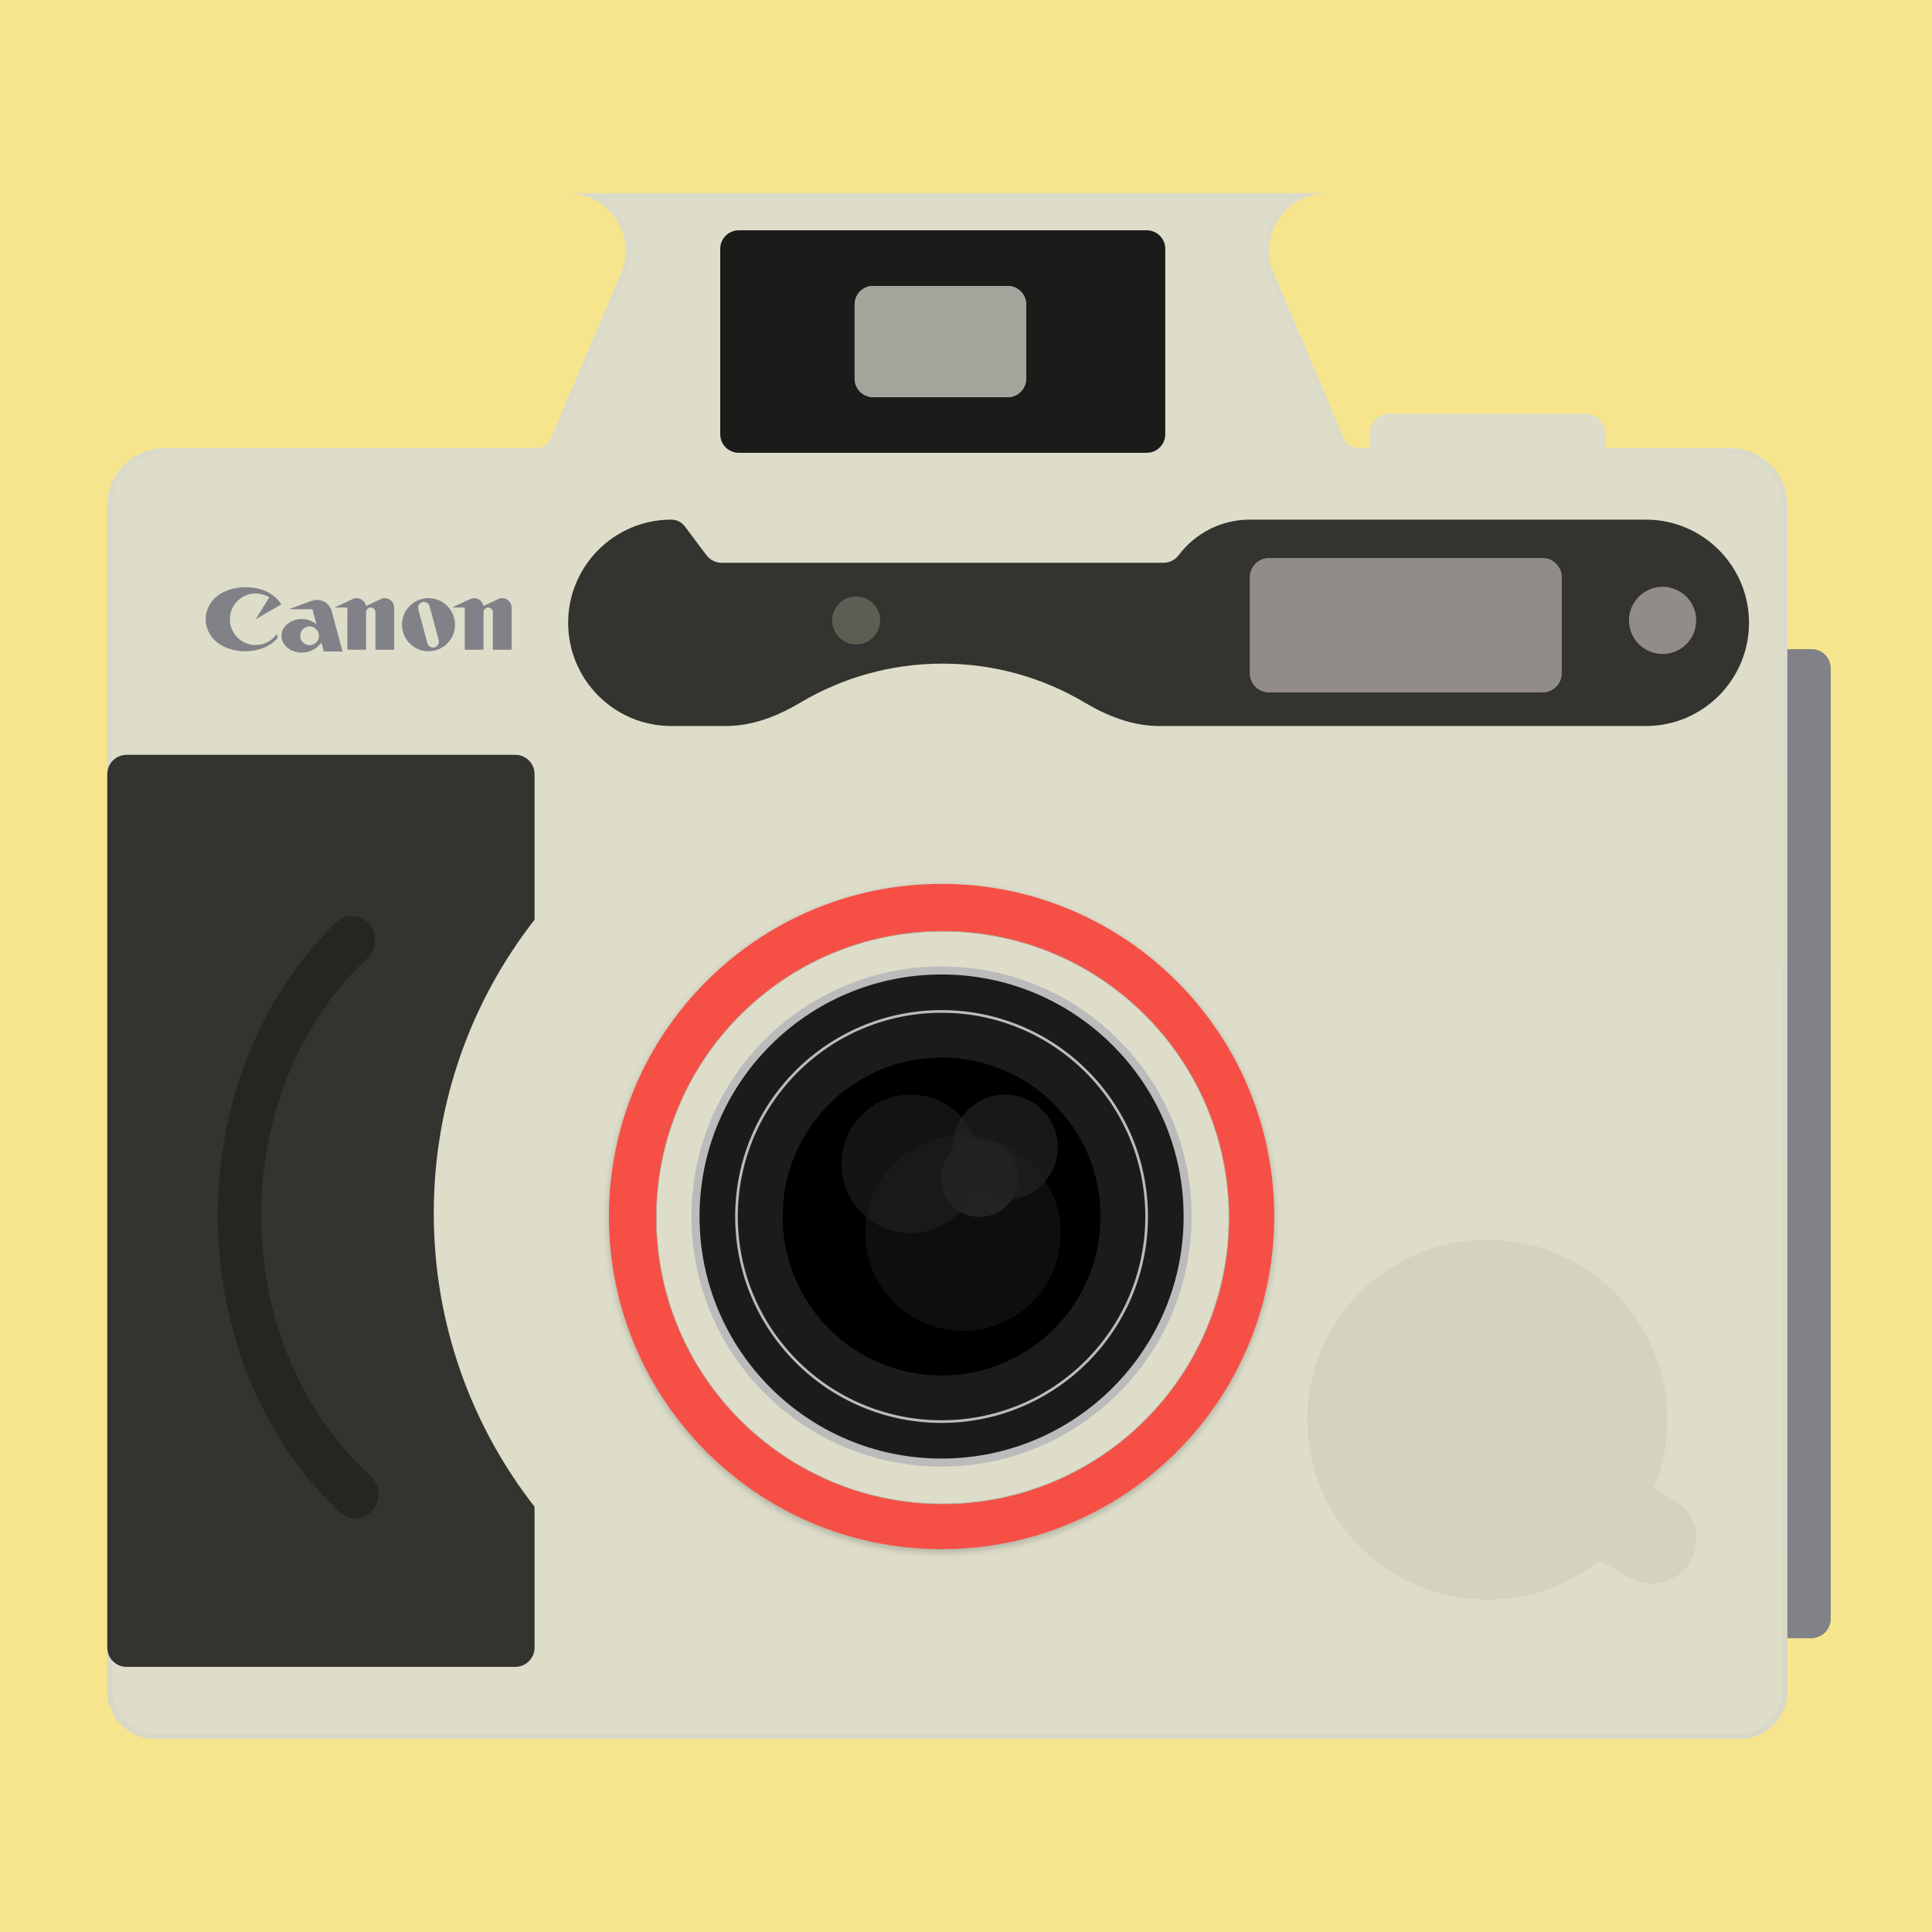
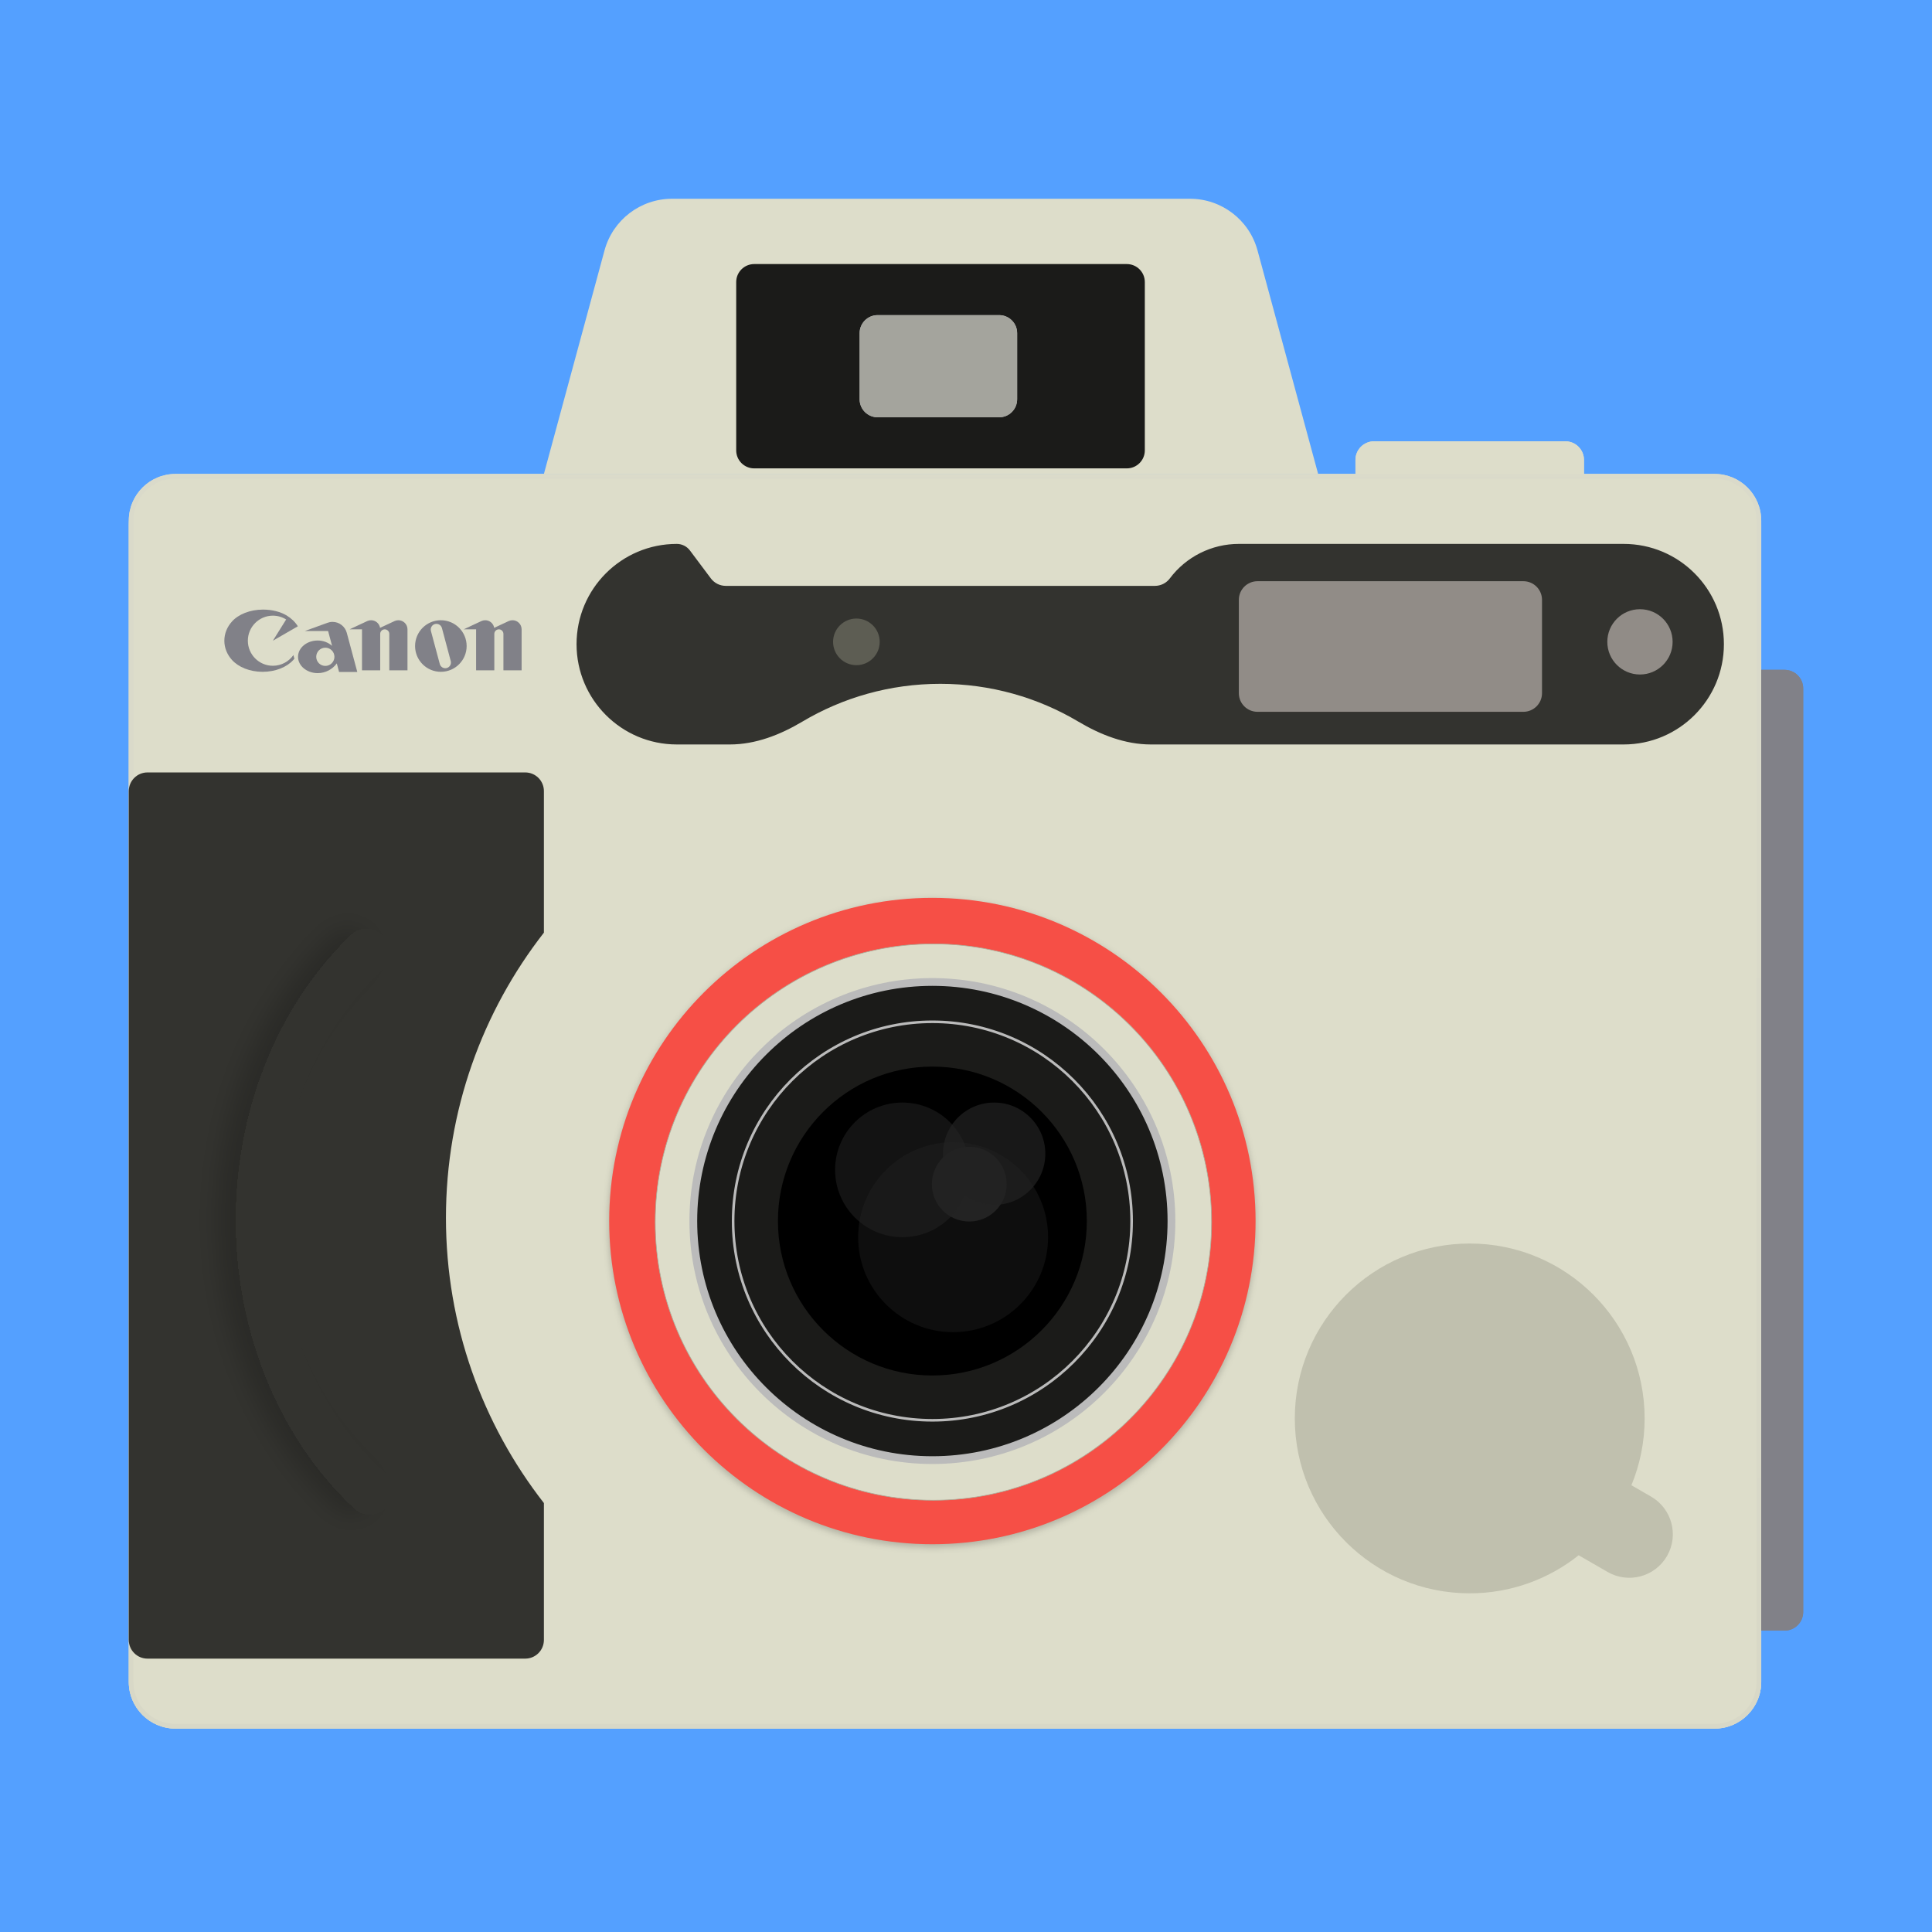
<svg xmlns="http://www.w3.org/2000/svg" width="90" height="90" viewBox="0 0 90 90" fill="none">
-   <rect width="90" height="90" fill="#F6E58D" />
-   <rect x="63.81" y="19.286" width="10.957" height="3.354" rx="0.894" fill="#DDDDCA" />
-   <mask id="path-2-inside-1_2380_6206" fill="white">
-     <path fill-rule="evenodd" clip-rule="evenodd" d="M7.224 9H26.471C28.394 9 29.693 10.963 28.94 12.733L25.653 20.467C25.547 20.715 25.303 20.877 25.033 20.877H7.683C6.201 20.877 5 22.078 5 23.56V78.767C5 80.002 6.001 81.003 7.236 81.003H81.028C82.263 81.003 83.264 80.002 83.264 78.767V23.56C83.264 22.078 82.062 20.877 80.581 20.877L63.231 20.877C62.961 20.877 62.717 20.715 62.611 20.467L59.323 12.733C58.571 10.963 59.87 9 61.793 9L81.042 9C81.037 9 81.033 9 81.028 9H36.034H7.236C7.232 9 7.228 9 7.224 9Z" />
+   <rect width="90" height="90" fill="#54A0FF" />
+   <rect x="63.142" y="20.557" width="10.646" height="3.259" rx="0.869" fill="#DDDDCA" />
+   <path fill-rule="evenodd" clip-rule="evenodd" d="M31.306 9.259C29.835 9.259 28.546 10.245 28.161 11.665L25.337 22.078H61.404L58.58 11.665C58.195 10.245 56.906 9.259 55.435 9.259H31.306ZM8.173 22.295C6.973 22.295 6 23.268 6 24.468V78.351C6 79.551 6.973 80.524 8.173 80.524H79.872C81.072 80.524 82.045 79.551 82.045 78.351V24.468C82.045 23.268 81.072 22.295 79.872 22.295H36.154H8.173Z" fill="#DDDDCA" />
+   <path d="M12.712 31.014C12.068 31.014 11.546 30.492 11.546 29.847C11.546 29.203 12.068 28.68 12.712 28.68C12.939 28.68 13.151 28.745 13.33 28.858L12.712 29.847L13.875 29.175C13.749 28.973 13.567 28.8 13.348 28.668C13.069 28.501 12.681 28.397 12.253 28.397C11.641 28.397 11.104 28.62 10.805 28.953C10.583 29.2 10.451 29.51 10.451 29.847C10.451 30.185 10.583 30.495 10.805 30.741C11.105 31.075 11.633 31.296 12.235 31.296C12.837 31.296 13.366 31.075 13.666 30.741C13.682 30.723 13.698 30.704 13.713 30.685L13.668 30.515C13.457 30.817 13.107 31.014 12.712 31.014" fill="#818188" />
+   <path d="M16.644 31.304L16.155 29.481C16.077 29.187 15.809 28.97 15.49 28.97C15.407 28.97 15.328 28.985 15.255 29.012L14.204 29.394H15.284L15.469 30.085C15.29 29.93 15.057 29.837 14.801 29.837C14.294 29.837 13.883 30.177 13.883 30.597C13.883 31.016 14.294 31.357 14.801 31.357C15.166 31.357 15.489 31.178 15.689 30.903L15.796 31.304H16.644V31.304ZM15.155 31.021C14.921 31.021 14.731 30.831 14.731 30.597C14.731 30.362 14.921 30.172 15.155 30.172C15.389 30.172 15.579 30.362 15.579 30.597C15.579 30.831 15.389 31.021 15.155 31.021Z" fill="#818188" />
+   <path d="M18.558 28.893C18.494 28.893 18.434 28.907 18.38 28.932L17.705 29.247C17.672 29.046 17.497 28.893 17.287 28.893C17.223 28.893 17.162 28.907 17.108 28.932L16.284 29.317H16.863V31.226H17.711V29.529C17.711 29.412 17.805 29.317 17.923 29.317C18.04 29.317 18.135 29.412 18.135 29.529V31.226H18.982V29.317C18.982 29.082 18.792 28.893 18.558 28.893" fill="#818188" />
+   <path d="M21.738 30.095C21.738 30.758 21.2 31.296 20.537 31.296C19.873 31.296 19.336 30.758 19.336 30.095C19.336 29.431 19.873 28.893 20.537 28.893C21.2 28.893 21.738 29.431 21.738 30.095V30.095ZM20.587 29.258C20.549 29.116 20.404 29.032 20.262 29.07C20.121 29.108 20.037 29.253 20.075 29.395L20.487 30.932C20.525 31.073 20.67 31.157 20.811 31.12C20.952 31.081 21.036 30.936 20.998 30.795L20.587 29.258V29.258Z" fill="#818188" />
+   <path d="M23.875 28.893C23.811 28.893 23.75 28.907 23.695 28.932L23.021 29.247C22.988 29.046 22.813 28.893 22.603 28.893C22.539 28.893 22.478 28.907 22.424 28.932L21.6 29.317H22.179V31.226H23.027V29.529C23.027 29.412 23.122 29.317 23.239 29.317C23.356 29.317 23.451 29.412 23.451 29.529V31.226H24.299V29.317C24.299 29.082 24.109 28.893 23.875 28.893" fill="#818188" />
+   <path fill-rule="evenodd" clip-rule="evenodd" d="M25.337 43.447V36.852C25.337 36.372 24.948 35.983 24.468 35.983H6.869C6.389 35.983 6 36.372 6 36.852V76.395C6 76.876 6.389 77.265 6.869 77.265H24.468C24.948 77.265 25.337 76.876 25.337 76.395V70.018C22.478 66.352 20.774 61.741 20.774 56.733C20.774 51.724 22.478 47.113 25.337 43.447Z" fill="#33332F" />
+   <path d="M18.127 70.008C17.797 70.585 17.03 70.736 16.543 70.283C14.987 68.838 13.695 67.034 12.75 64.978C11.616 62.514 11.015 59.763 10.998 56.965C10.98 54.166 11.548 51.406 12.651 48.923C13.572 46.85 14.842 45.024 16.381 43.552C16.861 43.093 17.629 43.233 17.967 43.804V43.804C18.241 44.269 18.13 44.86 17.736 45.228C16.354 46.521 15.214 48.14 14.395 49.984C13.44 52.134 12.948 54.525 12.963 56.948C12.978 59.371 13.499 61.754 14.481 63.888C15.322 65.716 16.479 67.314 17.875 68.583C18.276 68.946 18.396 69.538 18.127 70.008V70.008Z" fill="#252522" />
+   <path d="M82.045 31.203H83.131C83.611 31.203 84 31.592 84 32.072V75.092C84 75.572 83.611 75.961 83.131 75.961H82.045V31.203Z" fill="#818188" />
+   <path fill-rule="evenodd" clip-rule="evenodd" d="M75.997 69.188C76.394 68.229 76.613 67.178 76.613 66.075C76.613 61.575 72.965 57.928 68.465 57.928C63.965 57.928 60.317 61.575 60.317 66.075C60.317 70.575 63.965 74.223 68.465 74.223C70.384 74.223 72.148 73.559 73.54 72.45L74.888 73.228C75.857 73.787 77.096 73.455 77.656 72.486C78.215 71.517 77.883 70.277 76.914 69.718L75.997 69.188Z" fill="#D3D3C0" />
+   <path d="M63.142 21.426C63.142 20.946 63.531 20.557 64.011 20.557H72.919C73.399 20.557 73.788 20.946 73.788 21.426V22.187H63.142V21.426Z" fill="#DDDDCA" />
+   <mask id="path-13-inside-1_2380_6206" fill="white">
+     <path d="M6 24.251C6 23.051 6.973 22.078 8.173 22.078H36.154H79.872C81.072 22.078 82.045 23.051 82.045 24.251V78.351C82.045 79.551 81.072 80.524 79.872 80.524H8.173C6.973 80.524 6 79.551 6 78.351V24.251Z" />
  </mask>
-   <path fill-rule="evenodd" clip-rule="evenodd" d="M7.224 9H26.471C28.394 9 29.693 10.963 28.94 12.733L25.653 20.467C25.547 20.715 25.303 20.877 25.033 20.877H7.683C6.201 20.877 5 22.078 5 23.56V78.767C5 80.002 6.001 81.003 7.236 81.003H81.028C82.263 81.003 83.264 80.002 83.264 78.767V23.56C83.264 22.078 82.062 20.877 80.581 20.877L63.231 20.877C62.961 20.877 62.717 20.715 62.611 20.467L59.323 12.733C58.571 10.963 59.87 9 61.793 9L81.042 9C81.037 9 81.033 9 81.028 9H36.034H7.236C7.232 9 7.228 9 7.224 9Z" fill="#DDDDCA" />
-   <path d="M7.224 9L7.223 8.776L7.224 9.224V9ZM25.653 20.467L25.858 20.554L25.858 20.554L25.653 20.467ZM63.231 20.877L63.231 21.101H63.231L63.231 20.877ZM62.611 20.467L62.405 20.554L62.405 20.554L62.611 20.467ZM81.042 9L81.042 9.224L81.044 8.776L81.042 9ZM59.323 12.733L59.529 12.646L59.323 12.733ZM80.581 20.877L80.581 20.653L80.581 20.877ZM28.94 12.733L29.146 12.821L28.94 12.733ZM26.471 8.776H7.224V9.224H26.471V8.776ZM25.858 20.554L29.146 12.821L28.735 12.646L25.447 20.379L25.858 20.554ZM25.033 21.101C25.392 21.101 25.718 20.886 25.858 20.554L25.447 20.379C25.376 20.546 25.213 20.653 25.033 20.653V21.101ZM7.683 21.101H25.033V20.653H7.683V21.101ZM5.224 78.767V23.56H4.776V78.767H5.224ZM7.236 80.779C6.125 80.779 5.224 79.878 5.224 78.767H4.776C4.776 80.125 5.878 81.226 7.236 81.226V80.779ZM81.028 80.779H7.236V81.226H81.028V80.779ZM83.04 78.767C83.04 79.878 82.139 80.779 81.028 80.779V81.226C82.386 81.226 83.487 80.125 83.487 78.767H83.04ZM83.04 23.56V78.767H83.487V23.56H83.04ZM80.581 20.653L63.231 20.653L63.231 21.101L80.581 21.101L80.581 20.653ZM63.231 20.653C63.051 20.653 62.888 20.546 62.817 20.379L62.405 20.554C62.546 20.886 62.871 21.101 63.231 21.101V20.653ZM62.817 20.379L59.529 12.646L59.118 12.821L62.405 20.554L62.817 20.379ZM61.793 9.224L81.042 9.224L81.042 8.776L61.793 8.776L61.793 9.224ZM81.028 9.224C81.032 9.224 81.037 9.224 81.041 9.224L81.044 8.776C81.038 8.776 81.033 8.776 81.028 8.776V9.224ZM36.034 9.224H81.028V8.776H36.034V9.224ZM7.236 9.224H36.034V8.776H7.236V9.224ZM7.225 9.224C7.229 9.224 7.233 9.224 7.236 9.224V8.776C7.232 8.776 7.227 8.776 7.223 8.776L7.225 9.224ZM59.529 12.646C58.84 11.023 60.03 9.224 61.793 9.224L61.793 8.776C59.71 8.776 58.303 10.903 59.118 12.821L59.529 12.646ZM83.487 23.56C83.487 21.955 82.186 20.653 80.581 20.653L80.581 21.101C81.939 21.101 83.04 22.202 83.04 23.56H83.487ZM7.683 20.653C6.078 20.653 4.776 21.955 4.776 23.56H5.224C5.224 22.202 6.325 21.101 7.683 21.101V20.653ZM26.471 9.224C28.234 9.224 29.424 11.023 28.735 12.646L29.146 12.821C29.961 10.903 28.554 8.776 26.471 8.776V9.224Z" fill="url(#paint0_linear_2380_6206)" mask="url(#path-2-inside-1_2380_6206)" />
-   <path d="M11.908 30.048C11.245 30.048 10.708 29.511 10.708 28.847C10.708 28.184 11.245 27.646 11.908 27.646C12.141 27.646 12.36 27.713 12.544 27.829L11.908 28.847L13.105 28.155C12.975 27.948 12.788 27.769 12.563 27.634C12.276 27.462 11.877 27.355 11.435 27.355C10.805 27.355 10.253 27.584 9.945 27.927C9.717 28.181 9.581 28.5 9.581 28.847C9.581 29.195 9.717 29.514 9.945 29.768C10.254 30.111 10.798 30.339 11.417 30.339C12.037 30.339 12.581 30.111 12.89 29.768C12.907 29.749 12.923 29.73 12.938 29.71L12.892 29.535C12.675 29.845 12.315 30.048 11.908 30.048" fill="#818188" />
-   <path d="M15.954 30.347L15.452 28.471C15.371 28.168 15.095 27.945 14.767 27.945C14.682 27.945 14.6 27.96 14.524 27.988L13.443 28.381H14.555L14.745 29.092C14.561 28.933 14.321 28.836 14.058 28.836C13.536 28.836 13.113 29.187 13.113 29.619C13.113 30.051 13.536 30.401 14.058 30.401C14.434 30.401 14.766 30.217 14.971 29.934L15.082 30.347H15.954V30.347ZM14.422 30.055C14.181 30.055 13.986 29.86 13.986 29.619C13.986 29.378 14.181 29.182 14.422 29.182C14.663 29.182 14.858 29.378 14.858 29.619C14.858 29.86 14.663 30.055 14.422 30.055Z" fill="#818188" />
-   <path d="M17.925 27.865C17.859 27.865 17.797 27.88 17.741 27.906L17.047 28.23C17.012 28.023 16.833 27.865 16.616 27.865C16.551 27.865 16.488 27.88 16.432 27.906L15.584 28.301H16.18V30.267H17.053V28.52C17.053 28.399 17.15 28.301 17.271 28.301C17.391 28.301 17.489 28.399 17.489 28.52V30.267H18.361V28.301C18.361 28.06 18.166 27.865 17.925 27.865" fill="#818188" />
-   <path d="M21.197 29.102C21.197 29.785 20.644 30.339 19.961 30.339C19.278 30.339 18.725 29.785 18.725 29.102C18.725 28.419 19.278 27.865 19.961 27.865C20.644 27.865 21.197 28.419 21.197 29.102V29.102ZM20.012 28.241C19.974 28.095 19.824 28.009 19.679 28.048C19.534 28.087 19.447 28.236 19.486 28.382L19.91 29.963C19.949 30.109 20.098 30.195 20.243 30.157C20.389 30.117 20.475 29.968 20.436 29.822L20.012 28.241V28.241Z" fill="#818188" />
-   <path d="M23.397 27.865C23.331 27.865 23.268 27.88 23.212 27.906L22.518 28.23C22.484 28.023 22.304 27.865 22.088 27.865C22.022 27.865 21.96 27.88 21.903 27.906L21.056 28.301H21.652V30.267H22.524V28.52C22.524 28.399 22.622 28.301 22.742 28.301C22.863 28.301 22.96 28.399 22.96 28.52V30.267H23.833V28.301C23.833 28.06 23.638 27.865 23.397 27.865" fill="#818188" />
-   <path fill-rule="evenodd" clip-rule="evenodd" d="M24.901 42.844V36.057C24.901 35.563 24.501 35.163 24.007 35.163H5.894C5.4 35.163 5 35.563 5 36.057V76.754C5 77.248 5.4 77.649 5.894 77.649H24.007C24.501 77.649 24.901 77.248 24.901 76.754V70.19C21.959 66.418 20.206 61.672 20.206 56.517C20.206 51.362 21.959 46.617 24.901 42.844Z" fill="#33332F" />
-   <path d="M17.481 70.18C17.141 70.774 16.352 70.929 15.851 70.464C14.25 68.976 12.92 67.119 11.947 65.004C10.78 62.468 10.161 59.636 10.143 56.756C10.126 53.876 10.71 51.035 11.845 48.48C12.793 46.347 14.1 44.467 15.684 42.952C16.178 42.48 16.969 42.624 17.316 43.212V43.212C17.598 43.69 17.484 44.298 17.079 44.677C15.656 46.008 14.483 47.674 13.64 49.572C12.657 51.785 12.151 54.245 12.167 56.739C12.182 59.233 12.718 61.685 13.728 63.881C14.594 65.763 15.785 67.408 17.222 68.713C17.634 69.088 17.758 69.697 17.481 70.18V70.18Z" fill="#252522" />
-   <path d="M83.264 30.243H84.382C84.876 30.243 85.276 30.643 85.276 31.137V75.412C85.276 75.906 84.876 76.307 84.382 76.307H83.264V30.243Z" fill="#818188" />
-   <path fill-rule="evenodd" clip-rule="evenodd" d="M77.04 69.337C77.448 68.35 77.674 67.267 77.674 66.133C77.674 61.502 73.919 57.747 69.288 57.747C64.657 57.747 60.903 61.502 60.903 66.133C60.903 70.764 64.657 74.518 69.288 74.518C71.263 74.518 73.078 73.835 74.511 72.693L75.898 73.494C76.895 74.07 78.171 73.728 78.747 72.731C79.323 71.733 78.981 70.457 77.984 69.882L77.04 69.337Z" fill="#D3D3C0" />
-   <rect x="63.81" y="19.286" width="10.957" height="3.354" rx="0.894" fill="#DDDDCA" />
-   <mask id="path-14-inside-2_2380_6206" fill="white">
-     <path fill-rule="evenodd" clip-rule="evenodd" d="M7.224 9H26.471C28.394 9 29.693 10.963 28.94 12.733L25.653 20.467C25.547 20.715 25.303 20.877 25.033 20.877H7.683C6.201 20.877 5 22.078 5 23.56V78.767C5 80.002 6.001 81.003 7.236 81.003H81.028C82.263 81.003 83.264 80.002 83.264 78.767V23.56C83.264 22.078 82.062 20.877 80.581 20.877L63.231 20.877C62.961 20.877 62.717 20.715 62.611 20.467L59.323 12.733C58.571 10.963 59.87 9 61.793 9L81.042 9C81.037 9 81.033 9 81.028 9H36.034H7.236C7.232 9 7.228 9 7.224 9Z" />
-   </mask>
-   <path fill-rule="evenodd" clip-rule="evenodd" d="M7.224 9H26.471C28.394 9 29.693 10.963 28.94 12.733L25.653 20.467C25.547 20.715 25.303 20.877 25.033 20.877H7.683C6.201 20.877 5 22.078 5 23.56V78.767C5 80.002 6.001 81.003 7.236 81.003H81.028C82.263 81.003 83.264 80.002 83.264 78.767V23.56C83.264 22.078 82.062 20.877 80.581 20.877L63.231 20.877C62.961 20.877 62.717 20.715 62.611 20.467L59.323 12.733C58.571 10.963 59.87 9 61.793 9L81.042 9C81.037 9 81.033 9 81.028 9H36.034H7.236C7.232 9 7.228 9 7.224 9Z" fill="#DDDDCA" />
-   <path d="M7.224 9L7.223 8.776L7.224 9.224V9ZM25.653 20.467L25.858 20.554L25.858 20.554L25.653 20.467ZM63.231 20.877L63.231 21.101H63.231L63.231 20.877ZM62.611 20.467L62.405 20.554L62.405 20.554L62.611 20.467ZM81.042 9L81.042 9.224L81.044 8.776L81.042 9ZM59.323 12.733L59.529 12.646L59.323 12.733ZM80.581 20.877L80.581 20.653L80.581 20.877ZM28.94 12.733L29.146 12.821L28.94 12.733ZM26.471 8.776H7.224V9.224H26.471V8.776ZM25.858 20.554L29.146 12.821L28.735 12.646L25.447 20.379L25.858 20.554ZM25.033 21.101C25.392 21.101 25.718 20.886 25.858 20.554L25.447 20.379C25.376 20.546 25.213 20.653 25.033 20.653V21.101ZM7.683 21.101H25.033V20.653H7.683V21.101ZM5.224 78.767V23.56H4.776V78.767H5.224ZM7.236 80.779C6.125 80.779 5.224 79.878 5.224 78.767H4.776C4.776 80.125 5.878 81.226 7.236 81.226V80.779ZM81.028 80.779H7.236V81.226H81.028V80.779ZM83.04 78.767C83.04 79.878 82.139 80.779 81.028 80.779V81.226C82.386 81.226 83.487 80.125 83.487 78.767H83.04ZM83.04 23.56V78.767H83.487V23.56H83.04ZM80.581 20.653L63.231 20.653L63.231 21.101L80.581 21.101L80.581 20.653ZM63.231 20.653C63.051 20.653 62.888 20.546 62.817 20.379L62.405 20.554C62.546 20.886 62.871 21.101 63.231 21.101V20.653ZM62.817 20.379L59.529 12.646L59.118 12.821L62.405 20.554L62.817 20.379ZM61.793 9.224L81.042 9.224L81.042 8.776L61.793 8.776L61.793 9.224ZM81.028 9.224C81.032 9.224 81.037 9.224 81.041 9.224L81.044 8.776C81.038 8.776 81.033 8.776 81.028 8.776V9.224ZM36.034 9.224H81.028V8.776H36.034V9.224ZM7.236 9.224H36.034V8.776H7.236V9.224ZM7.225 9.224C7.229 9.224 7.233 9.224 7.236 9.224V8.776C7.232 8.776 7.227 8.776 7.223 8.776L7.225 9.224ZM59.529 12.646C58.84 11.023 60.03 9.224 61.793 9.224L61.793 8.776C59.71 8.776 58.303 10.903 59.118 12.821L59.529 12.646ZM83.487 23.56C83.487 21.955 82.186 20.653 80.581 20.653L80.581 21.101C81.939 21.101 83.04 22.202 83.04 23.56H83.487ZM7.683 20.653C6.078 20.653 4.776 21.955 4.776 23.56H5.224C5.224 22.202 6.325 21.101 7.683 21.101V20.653ZM26.471 9.224C28.234 9.224 29.424 11.023 28.735 12.646L29.146 12.821C29.961 10.903 28.554 8.776 26.471 8.776V9.224Z" fill="url(#paint1_linear_2380_6206)" mask="url(#path-14-inside-2_2380_6206)" />
-   <path d="M11.908 30.048C11.245 30.048 10.708 29.511 10.708 28.847C10.708 28.184 11.245 27.646 11.908 27.646C12.141 27.646 12.36 27.713 12.544 27.829L11.908 28.847L13.105 28.155C12.975 27.948 12.788 27.769 12.563 27.634C12.276 27.462 11.877 27.355 11.435 27.355C10.805 27.355 10.253 27.584 9.945 27.927C9.717 28.181 9.581 28.5 9.581 28.847C9.581 29.195 9.717 29.514 9.945 29.768C10.254 30.111 10.798 30.339 11.417 30.339C12.037 30.339 12.581 30.111 12.89 29.768C12.907 29.749 12.923 29.73 12.938 29.71L12.892 29.535C12.675 29.845 12.315 30.048 11.908 30.048" fill="#818188" />
-   <path d="M15.954 30.347L15.452 28.471C15.371 28.168 15.095 27.945 14.767 27.945C14.682 27.945 14.6 27.96 14.524 27.988L13.443 28.381H14.555L14.745 29.092C14.561 28.933 14.321 28.836 14.058 28.836C13.536 28.836 13.113 29.187 13.113 29.619C13.113 30.051 13.536 30.401 14.058 30.401C14.434 30.401 14.766 30.217 14.971 29.934L15.082 30.347H15.954V30.347ZM14.422 30.055C14.181 30.055 13.986 29.86 13.986 29.619C13.986 29.378 14.181 29.182 14.422 29.182C14.663 29.182 14.858 29.378 14.858 29.619C14.858 29.86 14.663 30.055 14.422 30.055Z" fill="#818188" />
-   <path d="M17.925 27.865C17.859 27.865 17.797 27.88 17.741 27.906L17.047 28.23C17.012 28.023 16.833 27.865 16.616 27.865C16.551 27.865 16.488 27.88 16.432 27.906L15.584 28.301H16.18V30.267H17.053V28.52C17.053 28.399 17.15 28.301 17.271 28.301C17.391 28.301 17.489 28.399 17.489 28.52V30.267H18.361V28.301C18.361 28.06 18.166 27.865 17.925 27.865" fill="#818188" />
-   <path d="M21.197 29.102C21.197 29.785 20.644 30.339 19.961 30.339C19.278 30.339 18.725 29.785 18.725 29.102C18.725 28.419 19.278 27.865 19.961 27.865C20.644 27.865 21.197 28.419 21.197 29.102V29.102ZM20.012 28.241C19.974 28.095 19.824 28.009 19.679 28.048C19.534 28.087 19.447 28.236 19.486 28.382L19.91 29.963C19.949 30.109 20.098 30.195 20.243 30.157C20.389 30.117 20.475 29.968 20.436 29.822L20.012 28.241V28.241Z" fill="#818188" />
-   <path d="M23.397 27.865C23.331 27.865 23.268 27.88 23.212 27.906L22.518 28.23C22.484 28.023 22.304 27.865 22.088 27.865C22.022 27.865 21.96 27.88 21.903 27.906L21.056 28.301H21.652V30.267H22.524V28.52C22.524 28.399 22.622 28.301 22.742 28.301C22.863 28.301 22.96 28.399 22.96 28.52V30.267H23.833V28.301C23.833 28.06 23.638 27.865 23.397 27.865" fill="#818188" />
-   <path fill-rule="evenodd" clip-rule="evenodd" d="M24.901 42.844V36.057C24.901 35.563 24.501 35.163 24.007 35.163H5.894C5.4 35.163 5 35.563 5 36.057V76.754C5 77.248 5.4 77.649 5.894 77.649H24.007C24.501 77.649 24.901 77.248 24.901 76.754V70.19C21.959 66.418 20.206 61.672 20.206 56.517C20.206 51.362 21.959 46.617 24.901 42.844Z" fill="#33332F" />
-   <path d="M17.481 70.18C17.141 70.774 16.352 70.929 15.851 70.464C14.25 68.976 12.92 67.119 11.947 65.004C10.78 62.468 10.161 59.636 10.143 56.756C10.126 53.876 10.71 51.035 11.845 48.48C12.793 46.347 14.1 44.467 15.684 42.952C16.178 42.48 16.969 42.624 17.316 43.212V43.212C17.598 43.69 17.484 44.298 17.079 44.677C15.656 46.008 14.483 47.674 13.64 49.572C12.657 51.785 12.151 54.245 12.167 56.739C12.182 59.233 12.718 61.685 13.728 63.881C14.594 65.763 15.785 67.408 17.222 68.713C17.634 69.088 17.758 69.697 17.481 70.18V70.18Z" fill="#252522" />
-   <path d="M83.264 30.243H84.382C84.876 30.243 85.276 30.643 85.276 31.137V75.412C85.276 75.906 84.876 76.307 84.382 76.307H83.264V30.243Z" fill="#818188" />
-   <path fill-rule="evenodd" clip-rule="evenodd" d="M77.04 69.337C77.448 68.35 77.674 67.267 77.674 66.133C77.674 61.502 73.919 57.747 69.288 57.747C64.657 57.747 60.903 61.502 60.903 66.133C60.903 70.764 64.657 74.518 69.288 74.518C71.263 74.518 73.078 73.835 74.511 72.693L75.898 73.494C76.895 74.07 78.171 73.728 78.747 72.731C79.323 71.733 78.981 70.457 77.984 69.882L77.04 69.337Z" fill="#D3D3C0" />
-   <rect x="33.551" y="10.728" width="20.731" height="10.365" rx="0.864" fill="#1B1B19" />
-   <rect x="39.813" y="13.319" width="7.99" height="5.183" rx="0.864" fill="#BBBBBB" />
-   <rect x="39.813" y="13.319" width="7.99" height="5.183" rx="0.864" fill="#A4A49D" />
+   <path d="M6 24.251C6 23.051 6.973 22.078 8.173 22.078H36.154H79.872C81.072 22.078 82.045 23.051 82.045 24.251V78.351C82.045 79.551 81.072 80.524 79.872 80.524H8.173C6.973 80.524 6 79.551 6 78.351V24.251Z" fill="#DDDDCA" />
+   <path d="M81.827 24.251V78.351H82.262V24.251H81.827ZM79.872 80.306H8.173V80.741H79.872V80.306ZM6.217 78.351V24.251H5.783V78.351H6.217ZM8.173 22.295H36.154V21.861H8.173V22.295ZM36.154 22.295H79.872V21.861H36.154V22.295ZM8.173 80.306C7.093 80.306 6.217 79.431 6.217 78.351H5.783C5.783 79.671 6.853 80.741 8.173 80.741V80.306ZM81.827 78.351C81.827 79.431 80.952 80.306 79.872 80.306V80.741C81.192 80.741 82.262 79.671 82.262 78.351H81.827ZM82.262 24.251C82.262 22.931 81.192 21.861 79.872 21.861V22.295C80.952 22.295 81.827 23.171 81.827 24.251H82.262ZM6.217 24.251C6.217 23.171 7.093 22.295 8.173 22.295V21.861C6.853 21.861 5.783 22.931 5.783 24.251H6.217Z" fill="url(#paint0_linear_2380_6206)" mask="url(#path-13-inside-1_2380_6206)" />
+   <path d="M12.712 31.014C12.068 31.014 11.546 30.492 11.546 29.847C11.546 29.203 12.068 28.68 12.712 28.68C12.939 28.68 13.151 28.745 13.33 28.858L12.712 29.847L13.875 29.175C13.749 28.973 13.567 28.8 13.348 28.668C13.069 28.501 12.681 28.397 12.253 28.397C11.641 28.397 11.104 28.62 10.805 28.953C10.583 29.2 10.451 29.51 10.451 29.847C10.451 30.185 10.583 30.495 10.805 30.741C11.105 31.075 11.633 31.296 12.235 31.296C12.837 31.296 13.366 31.075 13.666 30.741C13.682 30.723 13.698 30.704 13.713 30.685L13.668 30.515C13.457 30.817 13.107 31.014 12.712 31.014" fill="#818188" />
+   <path d="M16.644 31.304L16.155 29.481C16.077 29.187 15.809 28.97 15.49 28.97C15.407 28.97 15.328 28.985 15.255 29.012L14.204 29.394H15.284L15.469 30.085C15.29 29.93 15.057 29.837 14.801 29.837C14.294 29.837 13.883 30.177 13.883 30.597C13.883 31.016 14.294 31.357 14.801 31.357C15.166 31.357 15.489 31.178 15.689 30.903L15.796 31.304H16.644V31.304ZM15.155 31.021C14.921 31.021 14.731 30.831 14.731 30.597C14.731 30.362 14.921 30.172 15.155 30.172C15.389 30.172 15.579 30.362 15.579 30.597C15.579 30.831 15.389 31.021 15.155 31.021Z" fill="#818188" />
+   <path d="M18.558 28.893C18.494 28.893 18.434 28.907 18.38 28.932L17.705 29.247C17.672 29.046 17.497 28.893 17.287 28.893C17.223 28.893 17.162 28.907 17.108 28.932L16.284 29.317H16.863V31.226H17.711V29.529C17.711 29.412 17.805 29.317 17.923 29.317C18.04 29.317 18.135 29.412 18.135 29.529V31.226H18.982V29.317C18.982 29.082 18.792 28.893 18.558 28.893" fill="#818188" />
+   <path d="M21.738 30.095C21.738 30.758 21.2 31.296 20.537 31.296C19.873 31.296 19.336 30.758 19.336 30.095C19.336 29.431 19.873 28.893 20.537 28.893C21.2 28.893 21.738 29.431 21.738 30.095V30.095ZM20.587 29.258C20.549 29.116 20.404 29.032 20.262 29.07C20.121 29.108 20.037 29.253 20.075 29.395L20.487 30.932C20.525 31.073 20.67 31.157 20.811 31.12C20.952 31.081 21.036 30.936 20.998 30.795L20.587 29.258V29.258Z" fill="#818188" />
+   <path d="M23.875 28.893C23.811 28.893 23.75 28.907 23.695 28.932L23.021 29.247C22.988 29.046 22.813 28.893 22.603 28.893C22.539 28.893 22.478 28.907 22.424 28.932L21.6 29.317H22.179V31.226H23.027V29.529C23.027 29.412 23.122 29.317 23.239 29.317C23.356 29.317 23.451 29.412 23.451 29.529V31.226H24.299V29.317C24.299 29.082 24.109 28.893 23.875 28.893" fill="#818188" />
+   <path fill-rule="evenodd" clip-rule="evenodd" d="M25.337 43.447V36.852C25.337 36.372 24.948 35.983 24.468 35.983H6.869C6.389 35.983 6 36.372 6 36.852V76.395C6 76.876 6.389 77.265 6.869 77.265H24.468C24.948 77.265 25.337 76.876 25.337 76.395V70.018C22.478 66.352 20.774 61.741 20.774 56.733C20.774 51.724 22.478 47.113 25.337 43.447Z" fill="#33332F" />
  <g filter="url(#filter0_d_2380_6206)">
-     <circle cx="43.862" cy="56.67" r="15.495" fill="#F64F46" />
+     <path d="M18.127 70.008C17.797 70.585 17.03 70.736 16.543 70.283C14.987 68.838 13.695 67.034 12.75 64.978C11.616 62.514 11.015 59.763 10.998 56.965C10.98 54.166 11.548 51.406 12.651 48.923C13.572 46.85 14.842 45.024 16.381 43.552C16.861 43.093 17.629 43.233 17.967 43.804V43.804C18.241 44.269 18.13 44.86 17.736 45.228C16.354 46.521 15.214 48.14 14.395 49.984C13.44 52.134 12.948 54.525 12.963 56.948C12.978 59.371 13.499 61.754 14.481 63.888C15.322 65.716 16.479 67.314 17.875 68.583C18.276 68.946 18.396 69.538 18.127 70.008V70.008Z" fill="#33332F" />
  </g>
-   <circle cx="43.912" cy="56.72" r="13.336" fill="#DDDDCA" stroke="#ABAE9B" stroke-width="0.031" />
-   <circle cx="43.862" cy="56.67" r="11.462" fill="#1B1B19" stroke="#BBBBBB" stroke-width="0.373" />
-   <circle cx="43.862" cy="56.67" r="9.553" fill="#1B1B19" stroke="#BBBBBB" stroke-width="0.124" />
-   <circle cx="43.863" cy="56.67" r="7.405" fill="url(#paint2_linear_2380_6206)" />
-   <circle cx="45.631" cy="54.902" r="1.79" fill="#232323" />
-   <circle cx="46.824" cy="53.443" r="2.453" fill="#232323" fill-opacity="0.7" />
-   <circle cx="42.426" cy="54.217" r="3.227" fill="#232323" fill-opacity="0.56" />
-   <circle cx="44.857" cy="57.444" r="4.553" fill="#232323" fill-opacity="0.4" />
-   <path fill-rule="evenodd" clip-rule="evenodd" d="M31.274 24.206V24.206C31.521 24.206 31.753 24.322 31.901 24.519L32.907 25.86C33.076 26.085 33.341 26.218 33.622 26.218H54.194C54.476 26.218 54.741 26.085 54.91 25.86V25.86C55.691 24.819 56.917 24.206 58.219 24.206H76.667C79.322 24.206 81.475 26.358 81.475 29.013C81.475 31.668 79.322 33.821 76.667 33.821H54C52.765 33.821 51.59 33.359 50.529 32.728C48.591 31.576 46.327 30.914 43.908 30.914C41.49 30.914 39.226 31.576 37.288 32.728C36.227 33.359 35.051 33.821 33.817 33.821H31.274C28.619 33.821 26.467 31.668 26.467 29.013C26.467 26.358 28.619 24.206 31.274 24.206Z" fill="#33332F" />
-   <circle cx="39.883" cy="28.901" r="1.118" fill="#5D5D53" />
-   <path d="M58.219 26.889C58.219 26.395 58.62 25.994 59.114 25.994H71.86C72.354 25.994 72.754 26.395 72.754 26.889V31.361C72.754 31.855 72.354 32.256 71.86 32.256H59.114C58.62 32.256 58.219 31.855 58.219 31.361V26.889Z" fill="#918C87" />
-   <circle cx="77.45" cy="28.901" r="1.565" fill="#918C87" />
+   <path d="M82.045 31.203H83.131C83.611 31.203 84 31.592 84 32.072V75.092C84 75.572 83.611 75.961 83.131 75.961H82.045V31.203Z" fill="#818188" />
+   <path fill-rule="evenodd" clip-rule="evenodd" d="M75.997 69.188C76.394 68.229 76.613 67.178 76.613 66.075C76.613 61.575 72.965 57.928 68.465 57.928C63.965 57.928 60.317 61.575 60.317 66.075C60.317 70.575 63.965 74.223 68.465 74.223C70.384 74.223 72.148 73.559 73.54 72.45L74.888 73.228C75.857 73.787 77.096 73.455 77.656 72.486C78.215 71.517 77.883 70.277 76.914 69.718L75.997 69.188Z" fill="#C0C0AE" />
+   <rect x="34.295" y="12.301" width="19.035" height="9.518" rx="0.839" fill="#1B1B19" />
+   <rect x="40.045" y="14.68" width="7.337" height="4.759" rx="0.839" fill="#BBBBBB" />
+   <rect x="40.045" y="14.68" width="7.337" height="4.759" rx="0.839" fill="#A4A49D" />
+   <g filter="url(#filter1_d_2380_6206)">
+     <circle cx="43.434" cy="56.881" r="15.055" fill="#F64F46" />
+   </g>
+   <circle cx="43.482" cy="56.929" r="12.958" fill="#DDDDCA" stroke="#ABAE9B" stroke-width="0.03" />
+   <circle cx="43.434" cy="56.881" r="11.137" fill="#1B1B19" stroke="#BBBBBB" stroke-width="0.362" />
+   <circle cx="43.434" cy="56.881" r="9.282" fill="#1B1B19" stroke="#BBBBBB" stroke-width="0.121" />
+   <circle cx="43.434" cy="56.881" r="7.195" fill="url(#paint1_linear_2380_6206)" />
+   <circle cx="45.152" cy="55.163" r="1.74" fill="#232323" />
+   <circle cx="46.311" cy="53.745" r="2.384" fill="#232323" fill-opacity="0.7" />
+   <circle cx="42.038" cy="54.497" r="3.136" fill="#232323" fill-opacity="0.56" />
+   <circle cx="44.4" cy="57.633" r="4.424" fill="#232323" fill-opacity="0.4" />
+   <path fill-rule="evenodd" clip-rule="evenodd" d="M31.529 25.337V25.337C31.768 25.337 31.994 25.45 32.138 25.641L33.115 26.945C33.279 27.164 33.537 27.292 33.81 27.292H53.799C54.073 27.292 54.331 27.164 54.495 26.945V26.945C55.254 25.933 56.445 25.337 57.71 25.337H75.635C78.215 25.337 80.306 27.428 80.306 30.008C80.306 32.588 78.215 34.68 75.635 34.68H53.611C52.411 34.68 51.269 34.231 50.237 33.618C48.355 32.498 46.155 31.855 43.805 31.855C41.455 31.855 39.255 32.498 37.373 33.618C36.342 34.231 35.199 34.68 34 34.68H31.529C28.949 34.68 26.858 32.588 26.858 30.008C26.858 27.428 28.949 25.337 31.529 25.337Z" fill="#33332F" />
+   <circle cx="39.894" cy="29.9" r="1.086" fill="#5D5D53" />
+   <path d="M57.71 27.944C57.71 27.464 58.099 27.075 58.58 27.075H70.964C71.444 27.075 71.833 27.464 71.833 27.944V32.29C71.833 32.77 71.444 33.159 70.964 33.159H58.58C58.099 33.159 57.71 32.77 57.71 32.29V27.944Z" fill="#918C87" />
+   <circle cx="76.396" cy="29.9" r="1.521" fill="#918C87" />
  <defs>
-     <filter id="filter0_d_2380_6206" x="28.057" y="40.989" width="31.611" height="31.611" filterUnits="userSpaceOnUse" color-interpolation-filters="sRGB">
+     <filter id="filter0_d_2380_6206" x="9.042" y="42.191" width="9.447" height="29.443" filterUnits="userSpaceOnUse" color-interpolation-filters="sRGB">
      <feFlood flood-opacity="0" result="BackgroundImageFix" />
      <feColorMatrix in="SourceAlpha" type="matrix" values="0 0 0 0 0 0 0 0 0 0 0 0 0 0 0 0 0 0 127 0" result="hardAlpha" />
-       <feOffset dy="0.124" />
-       <feGaussianBlur stdDeviation="0.155" />
+       <feOffset dx="-0.869" />
+       <feGaussianBlur stdDeviation="0.543" />
+       <feComposite in2="hardAlpha" operator="out" />
+       <feColorMatrix type="matrix" values="0 0 0 0 0 0 0 0 0 0 0 0 0 0 0 0 0 0 0.17 0" />
+       <feBlend mode="normal" in2="BackgroundImageFix" result="effect1_dropShadow_2380_6206" />
+       <feBlend mode="normal" in="SourceGraphic" in2="effect1_dropShadow_2380_6206" result="shape" />
+     </filter>
+     <filter id="filter1_d_2380_6206" x="28.077" y="41.645" width="30.715" height="30.714" filterUnits="userSpaceOnUse" color-interpolation-filters="sRGB">
+       <feFlood flood-opacity="0" result="BackgroundImageFix" />
+       <feColorMatrix in="SourceAlpha" type="matrix" values="0 0 0 0 0 0 0 0 0 0 0 0 0 0 0 0 0 0 127 0" result="hardAlpha" />
+       <feOffset dy="0.121" />
+       <feGaussianBlur stdDeviation="0.151" />
      <feColorMatrix type="matrix" values="0 0 0 0 0 0 0 0 0 0 0 0 0 0 0 0 0 0 0.2 0" />
      <feBlend mode="normal" in2="BackgroundImageFix" result="effect1_dropShadow_2380_6206" />
      <feBlend mode="normal" in="SourceGraphic" in2="effect1_dropShadow_2380_6206" result="shape" />
    </filter>
-     <linearGradient id="paint0_linear_2380_6206" x1="44.132" y1="9" x2="44.132" y2="81.003" gradientUnits="userSpaceOnUse">
+     <linearGradient id="paint0_linear_2380_6206" x1="44.022" y1="10.563" x2="44.022" y2="80.524" gradientUnits="userSpaceOnUse">
      <stop stop-color="#DBDBCB" />
      <stop offset="1" stop-color="#D8D8C7" />
    </linearGradient>
-     <linearGradient id="paint1_linear_2380_6206" x1="44.132" y1="9" x2="44.132" y2="81.003" gradientUnits="userSpaceOnUse">
-       <stop stop-color="#DBDBCB" />
-       <stop offset="1" stop-color="#D8D8C7" />
-     </linearGradient>
-     <linearGradient id="paint2_linear_2380_6206" x1="43.885" y1="64.075" x2="43.885" y2="49.266" gradientUnits="userSpaceOnUse">
+     <linearGradient id="paint1_linear_2380_6206" x1="43.456" y1="64.076" x2="43.456" y2="49.687" gradientUnits="userSpaceOnUse">
      <stop />
      <stop offset="1" />
    </linearGradient>
  </defs>
</svg>
